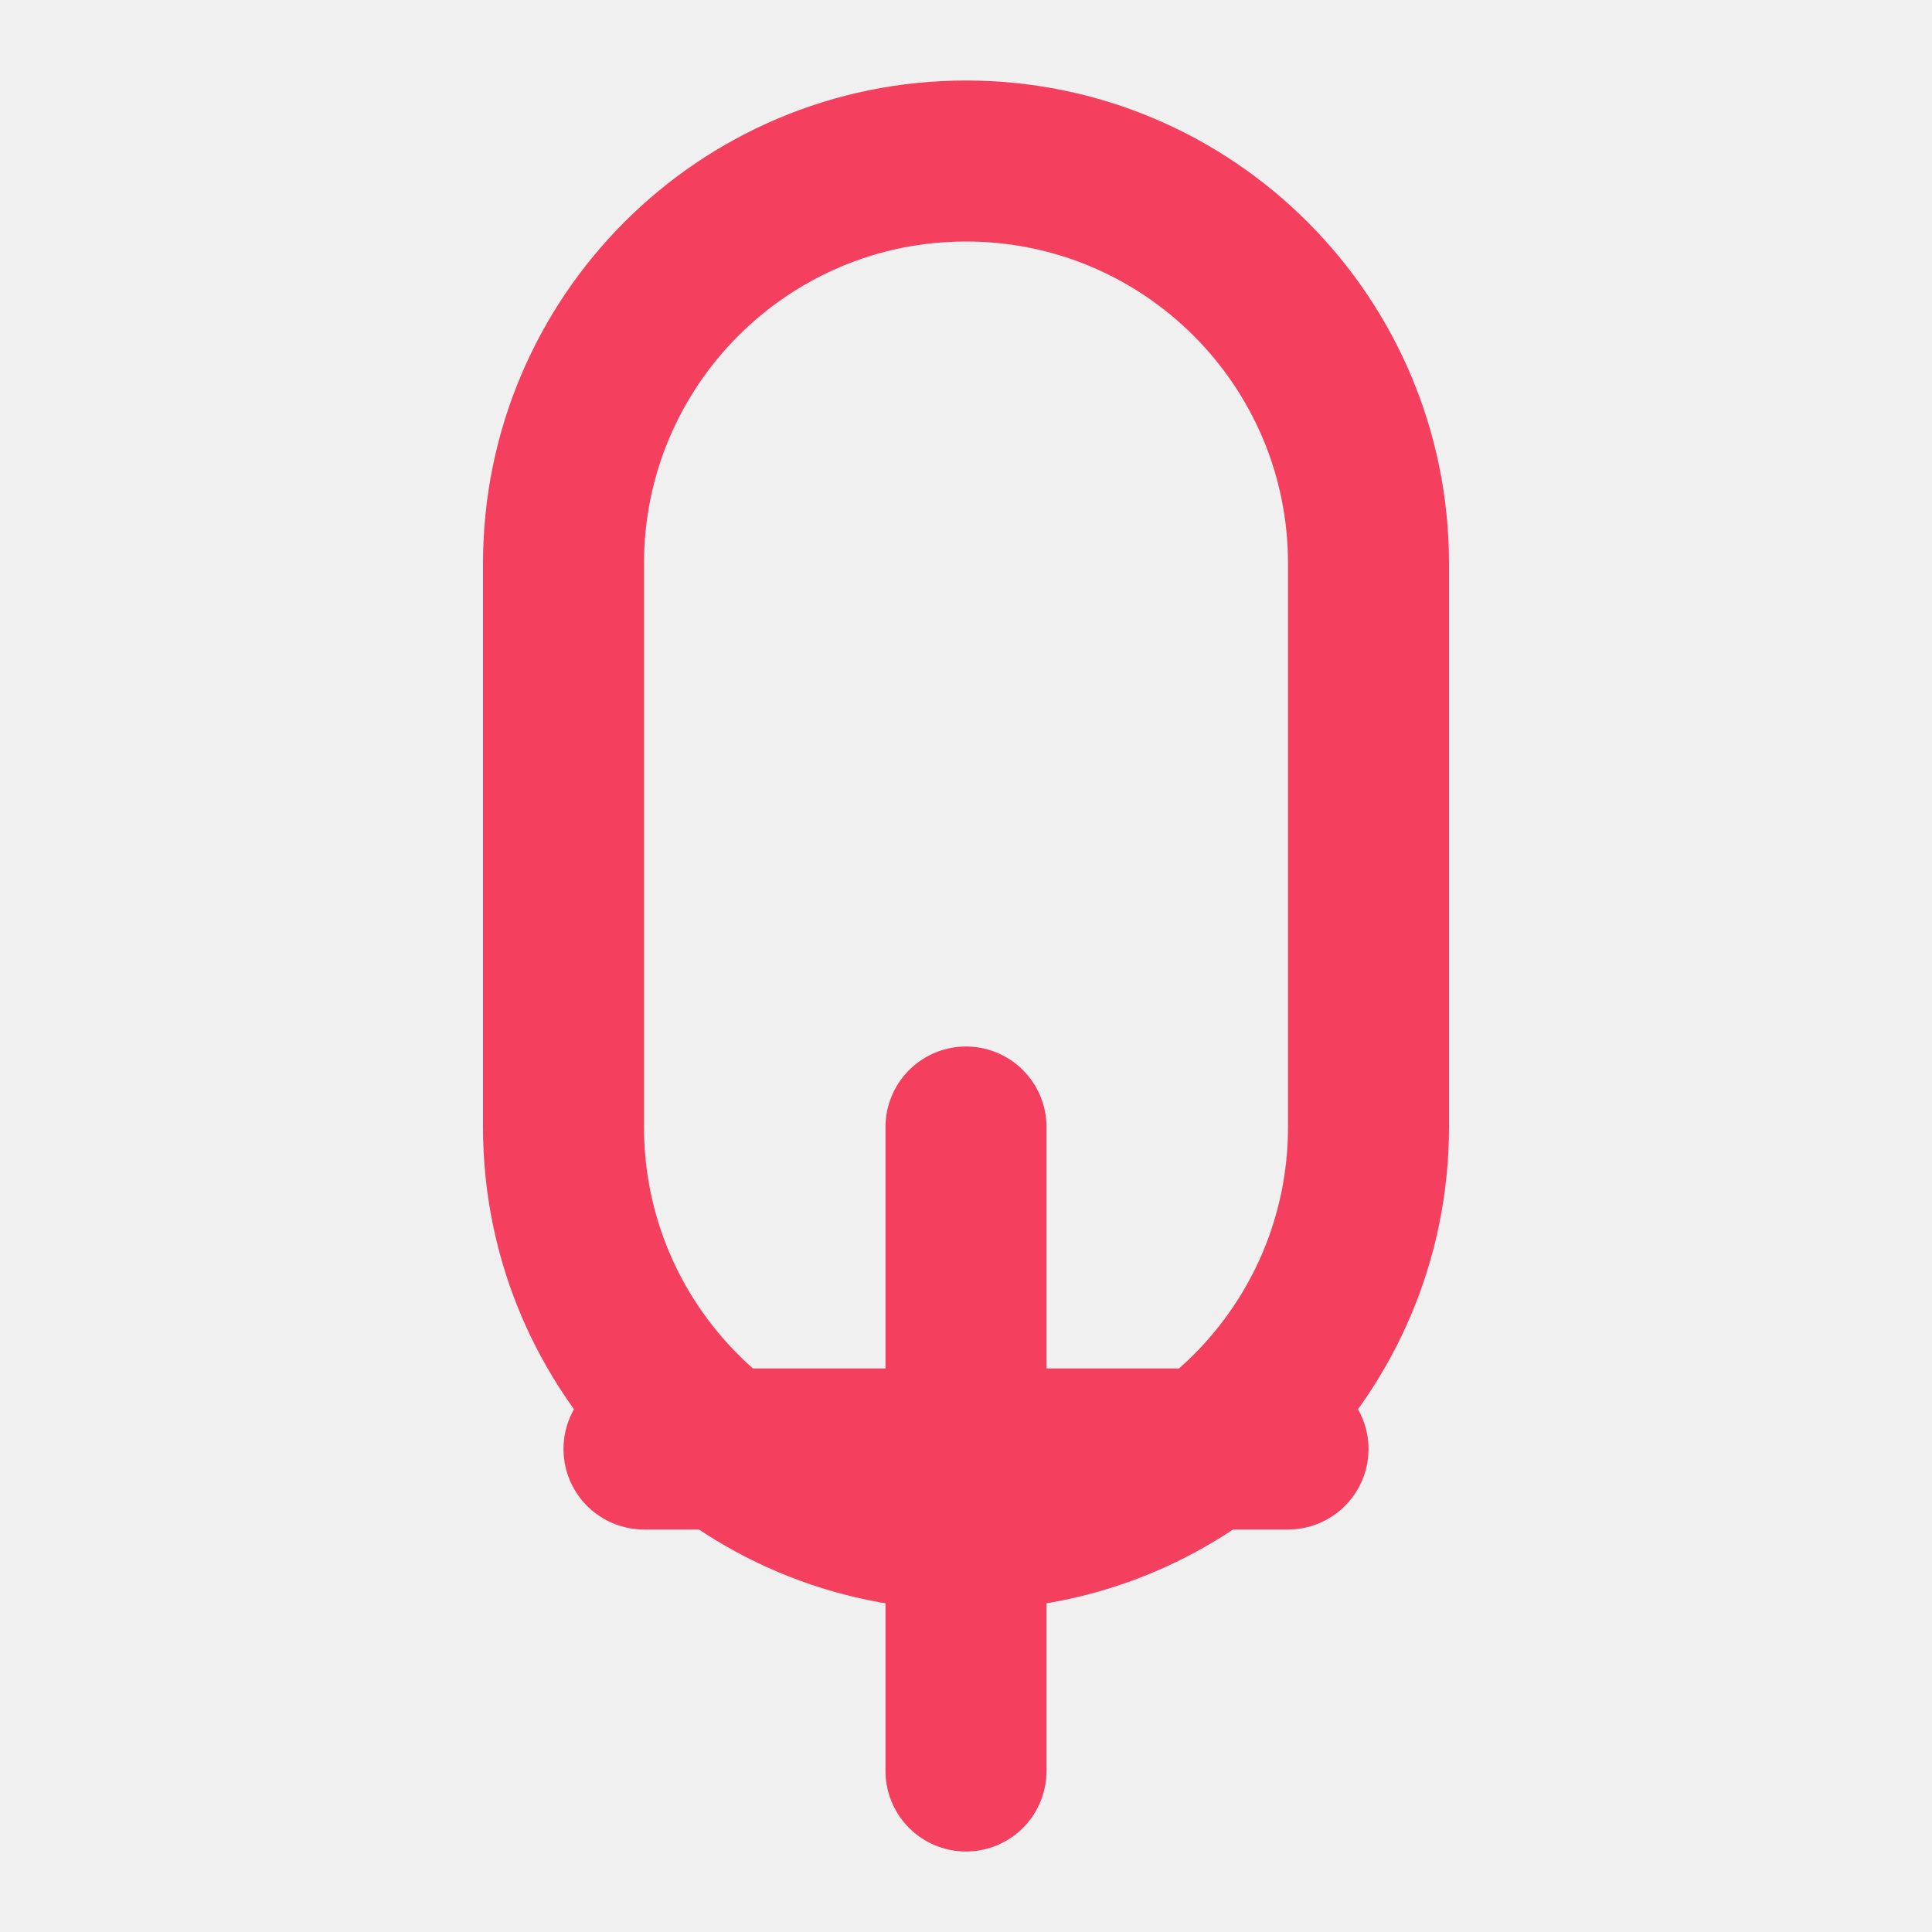
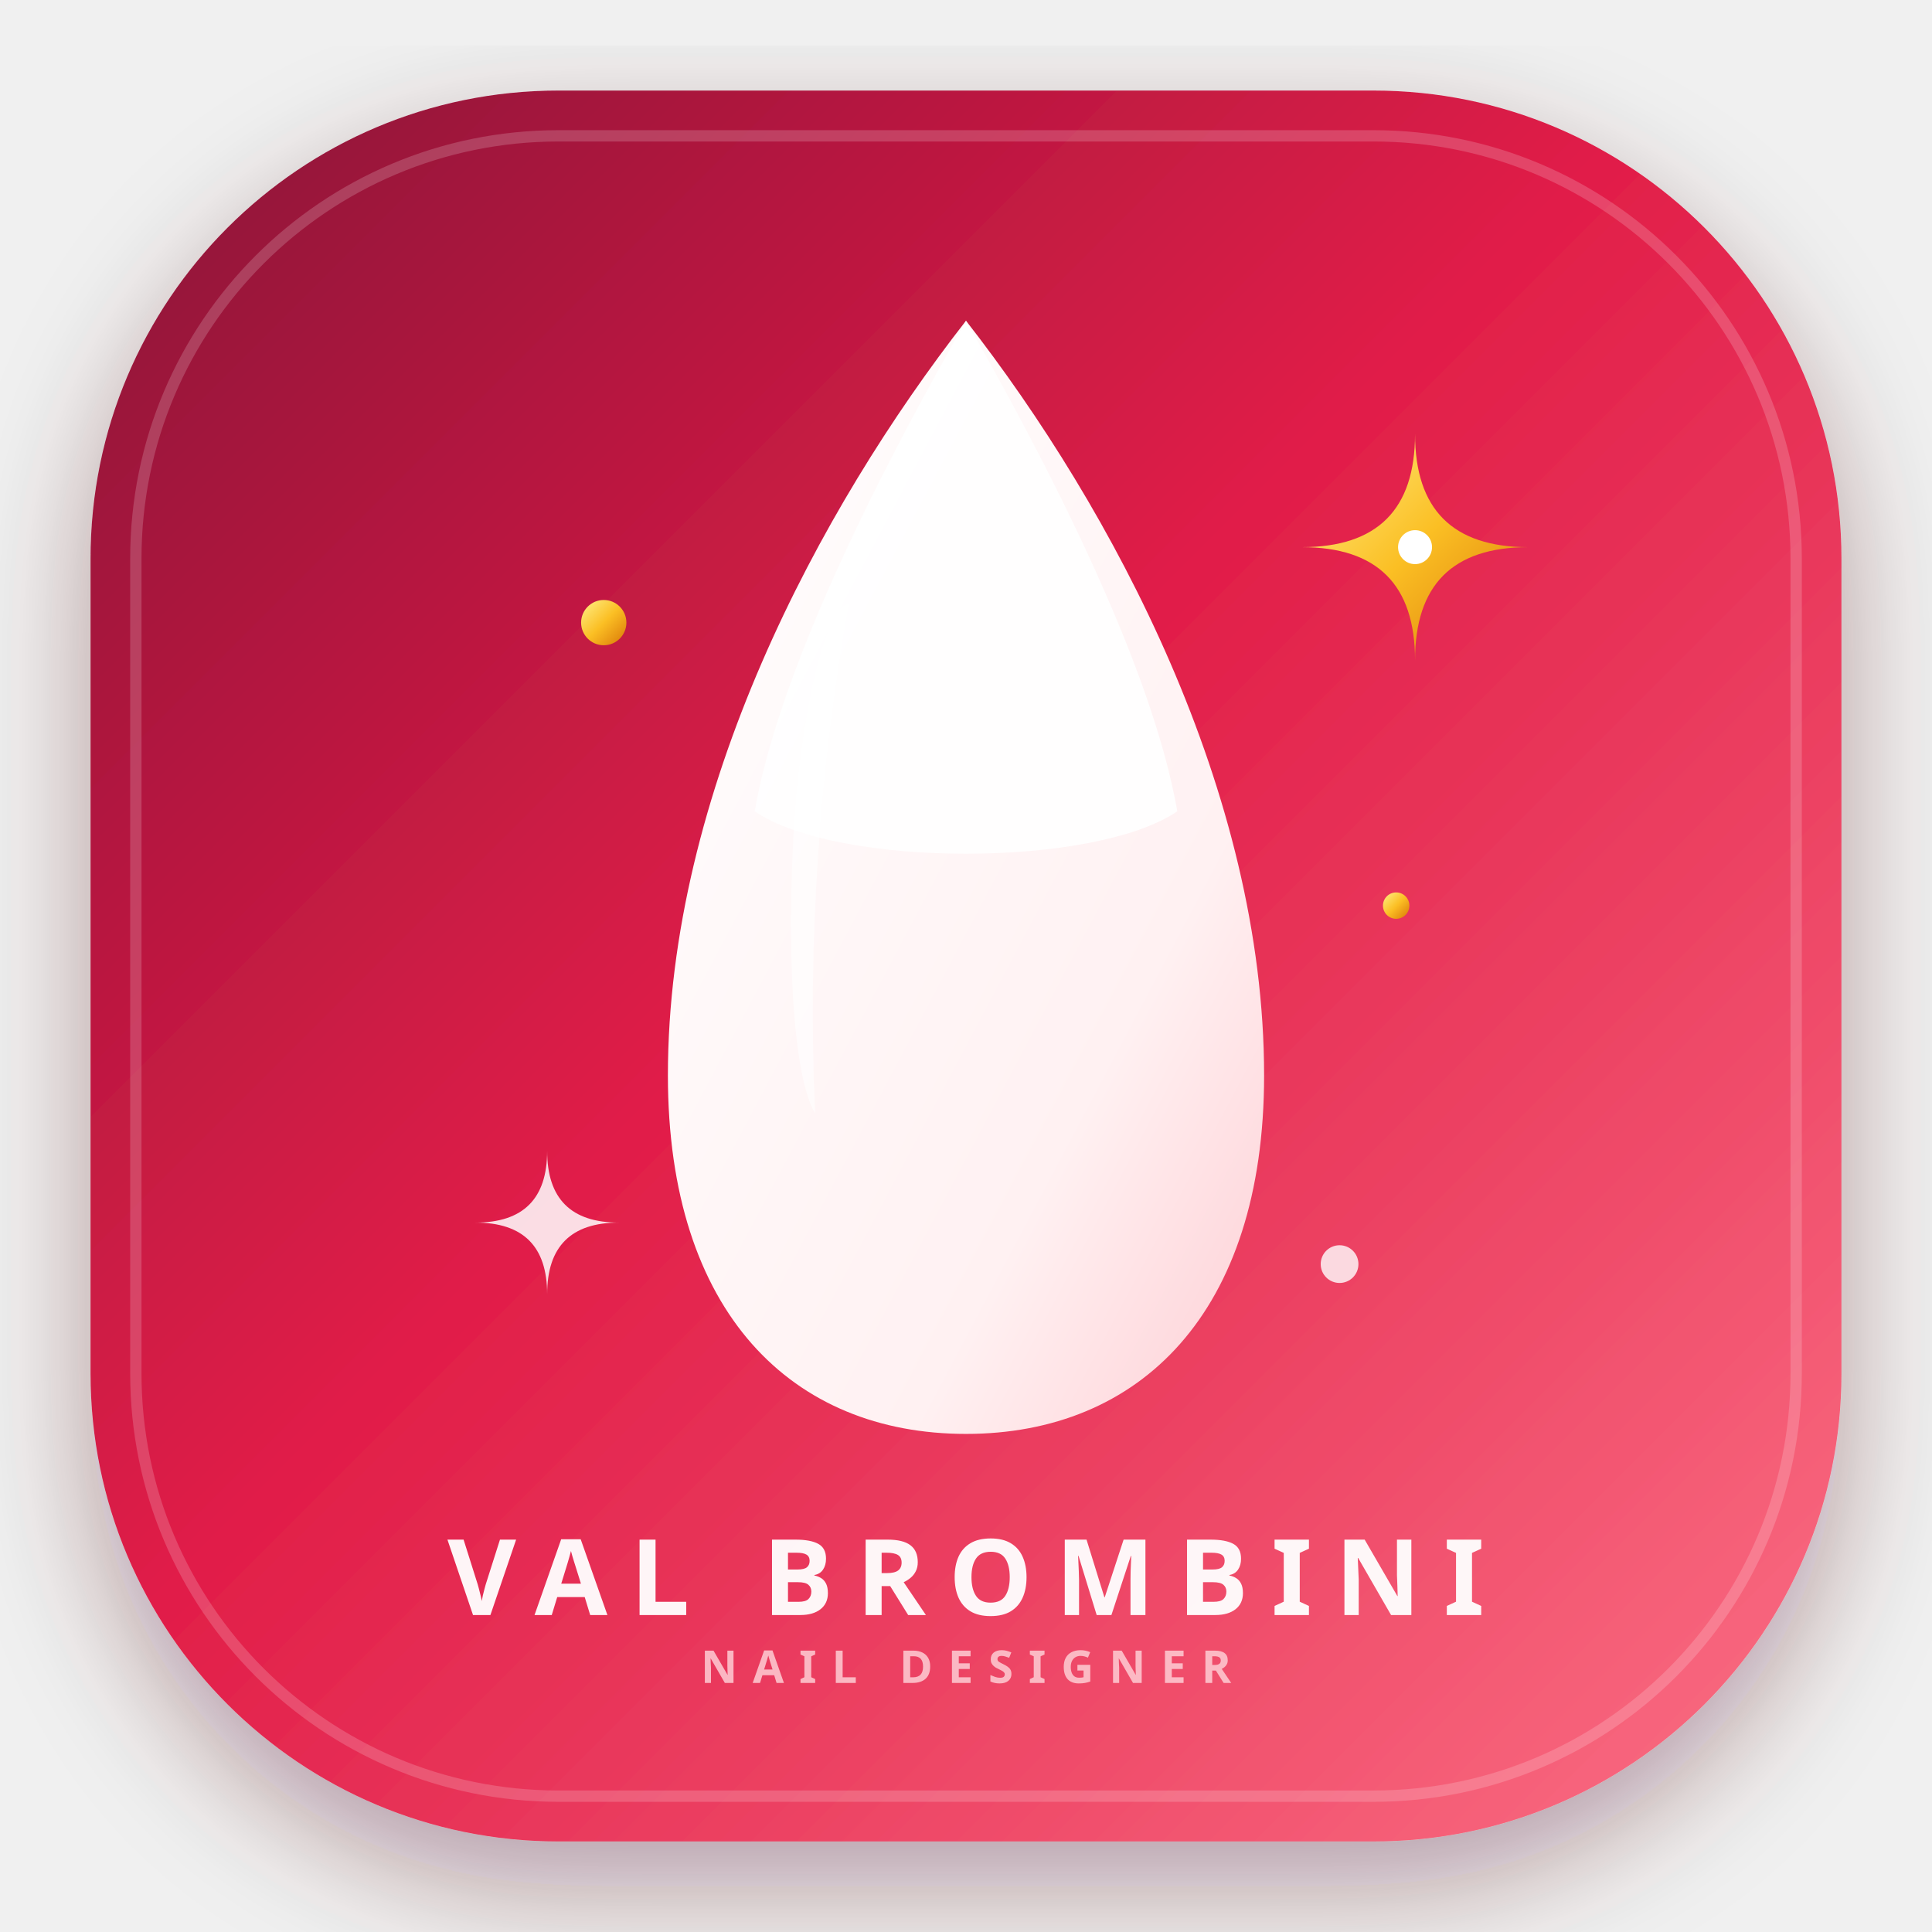
- <svg xmlns="http://www.w3.org/2000/svg" viewBox="0 0 24 24" fill="none" stroke="#f43f5e" stroke-width="2" stroke-linecap="round" stroke-linejoin="round">
-   <path d="M12 2a5 5 0 0 0-5 5v7a5 5 0 0 0 10 0V7a5 5 0 0 0-5-5Z" />
-   <path d="M12 14v8" />
-   <path d="M8 18h8" />
+ <svg xmlns="http://www.w3.org/2000/svg" viewBox="0 0 512 512" fill="none">
+   <defs>
+     <linearGradient id="bgGrad" x1="0%" y1="0%" x2="100%" y2="100%">
+       <stop offset="0%" stop-color="#881337" />
+       <stop offset="45%" stop-color="#e11d48" />
+       <stop offset="100%" stop-color="#fb7185" />
+     </linearGradient>
+     <linearGradient id="nailGrad" x1="0%" y1="0%" x2="100%" y2="100%">
+       <stop offset="0%" stop-color="#ffffff" />
+       <stop offset="70%" stop-color="#fff1f2" />
+       <stop offset="100%" stop-color="#fecdd3" />
+     </linearGradient>
+     <linearGradient id="goldGrad" x1="0%" y1="0%" x2="100%" y2="100%">
+       <stop offset="0%" stop-color="#fef08a" />
+       <stop offset="50%" stop-color="#fbbf24" />
+       <stop offset="100%" stop-color="#d97706" />
+     </linearGradient>
+     <filter id="shadow" x="-10%" y="-10%" width="130%" height="130%">
+       <feDropShadow dx="0" dy="12" stdDeviation="16" flood-color="#4c0519" flood-opacity="0.35" />
+     </filter>
+   </defs>
+   <rect x="24" y="24" width="464" height="464" rx="124" fill="url(#bgGrad)" filter="url(#shadow)" />
+   <rect x="36" y="36" width="440" height="440" rx="112" stroke="#ffffff" stroke-opacity="0.18" stroke-width="3" fill="none" />
+   <path d="M256 85 C295 135, 335 210, 335 285 C335 348, 302 380, 256 380 C210 380, 177 348, 177 285 C177 210, 217 135, 256 85 Z" fill="url(#nailGrad)" />
+   <path d="M256 85 C276 120, 305 175, 312 215 C290 230, 222 230, 200 215 C207 175, 236 120, 256 85 Z" fill="#ffffff" fill-opacity="0.9" />
+   <path d="M225 160 C217 205, 214 250, 216 295 C210 285, 208 250, 211 210 C214 180, 220 160, 225 160 Z" fill="#ffffff" fill-opacity="0.6" />
+   <path d="M375 115 Q375 145 405 145 Q375 145 375 175 Q375 145 345 145 Q375 145 375 115 Z" fill="url(#goldGrad)" />
+   <circle cx="375" cy="145" r="4.5" fill="#ffffff" />
+   <path d="M145 305 Q145 324 164 324 Q145 324 145 343 Q145 324 126 324 Q145 324 145 305 Z" fill="#ffffff" fill-opacity="0.85" />
+   <circle cx="160" cy="165" r="6" fill="url(#goldGrad)" />
+   <circle cx="355" cy="335" r="5" fill="#ffffff" fill-opacity="0.8" />
+   <circle cx="370" cy="240" r="3.5" fill="url(#goldGrad)" />
+   <text x="256" y="428" text-anchor="middle" font-family="'Playfair Display', 'Cinzel', 'Georgia', 'Segoe UI', serif" font-size="28" font-weight="700" letter-spacing="6" fill="#ffffff" fill-opacity="0.95">VAL BROMBINI</text>
+   <text x="256" y="446" text-anchor="middle" font-family="'Segoe UI', -apple-system, sans-serif" font-size="12" font-weight="600" letter-spacing="4" fill="#fecdd3" fill-opacity="0.85">NAIL DESIGNER</text>
</svg>
